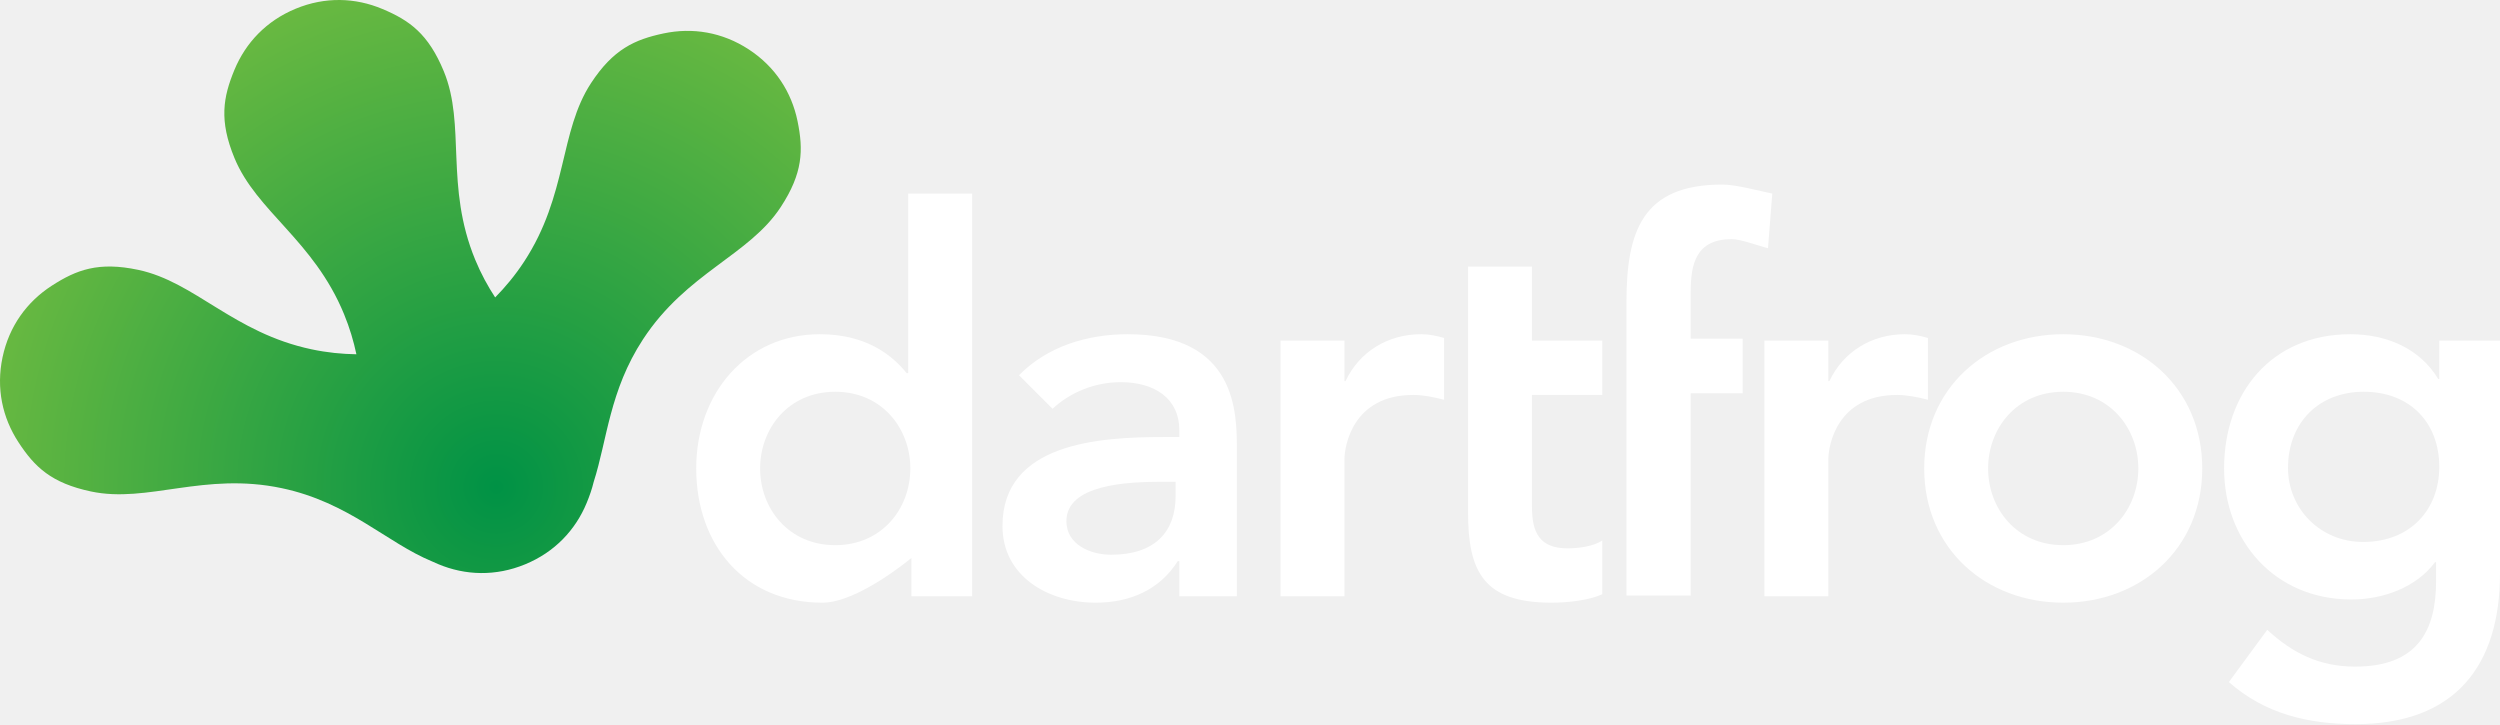
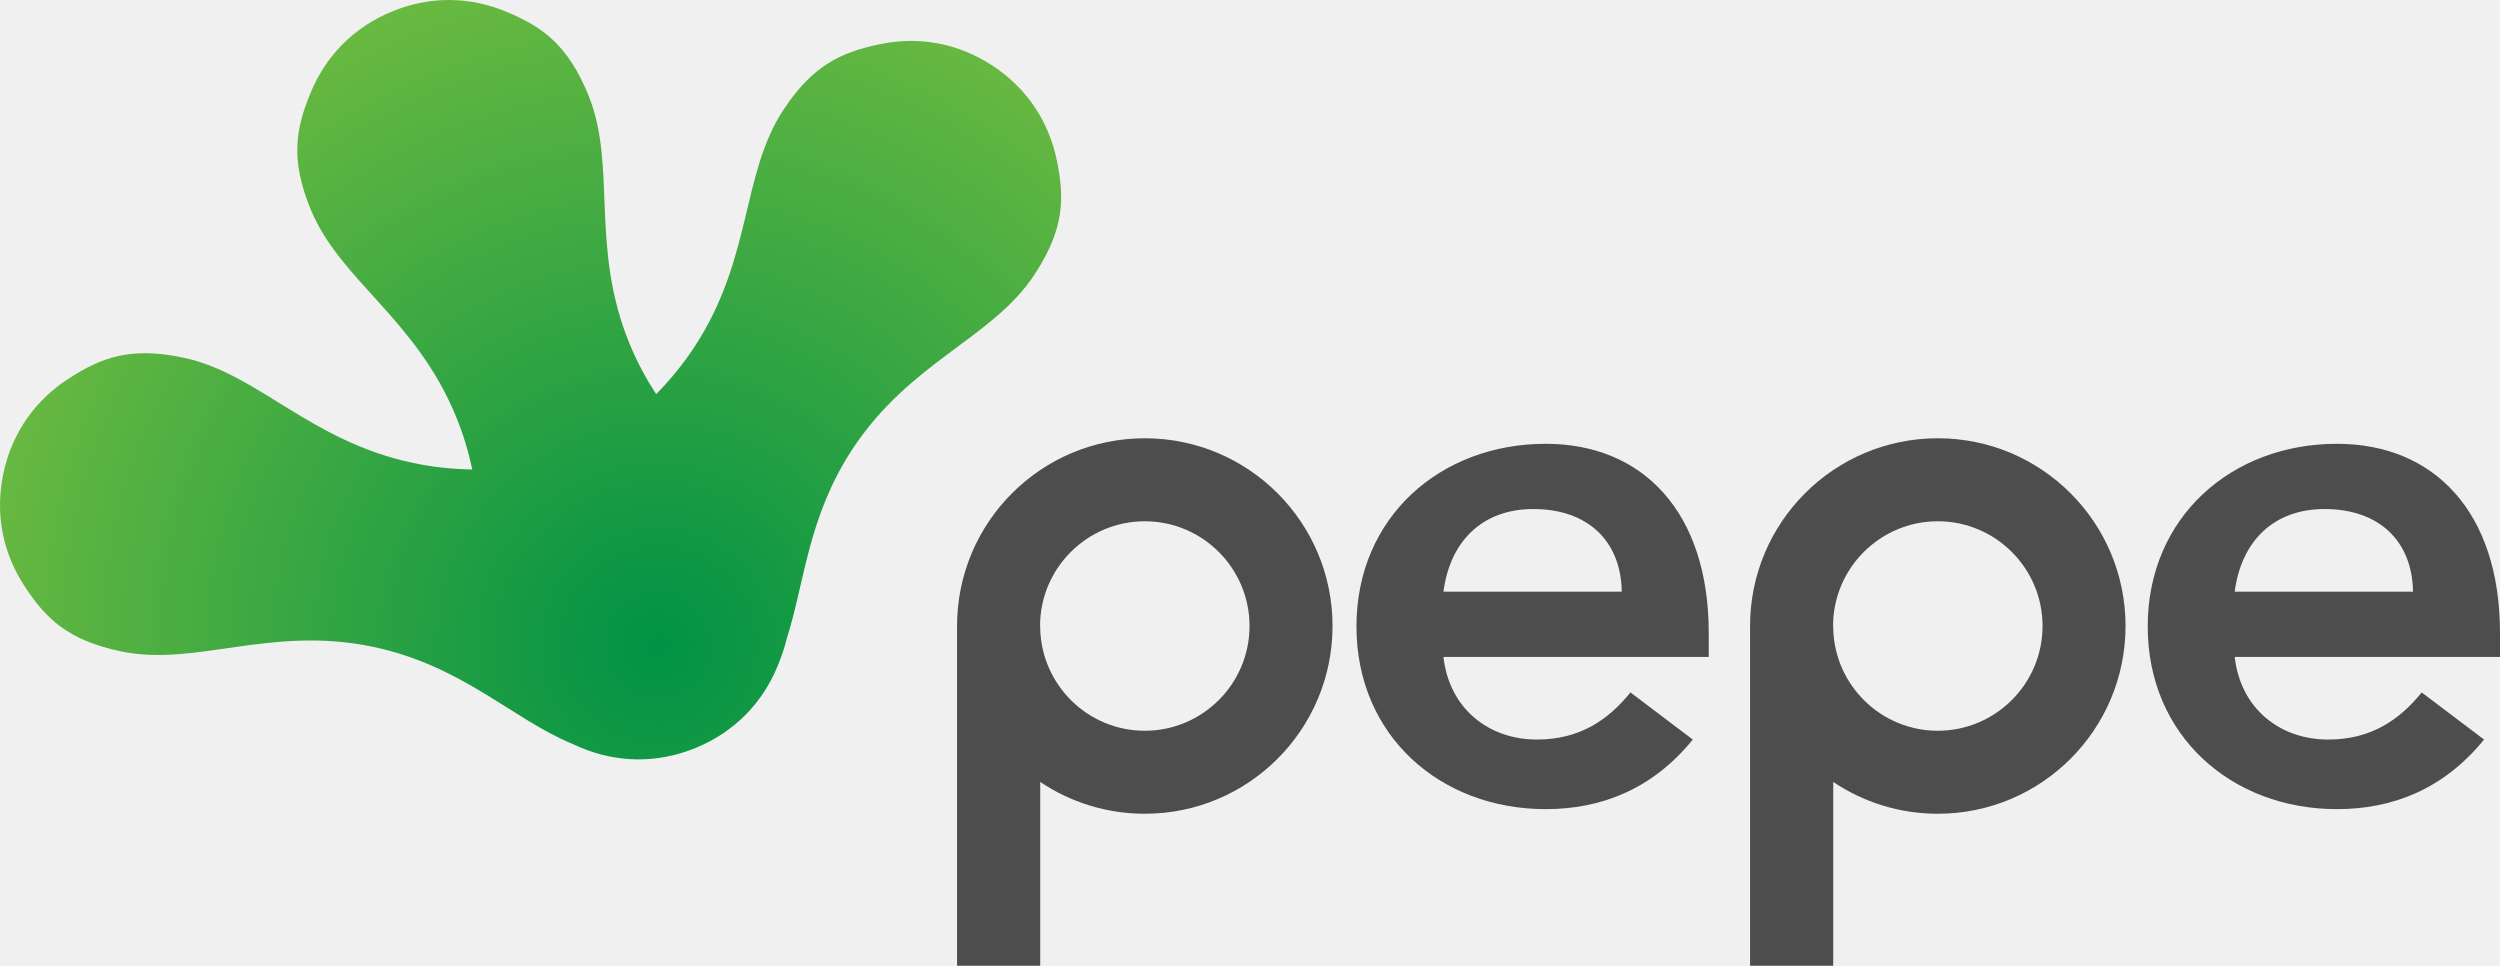
- <svg xmlns="http://www.w3.org/2000/svg" version="1.1" id="Layer_1" x="0px" y="0px" width="598.71px" height="173.417px" viewBox="0 0 598.71 173.417" enable-background="new 0 0 598.71 173.417" xml:space="preserve">
-   <g>
-     <path fill="#FFFFFF" d="M218.269,133.619c0,0-12.758,10.714-21.305,10.714c-18.877,0-30.231-14.031-30.231-32.145   s12.118-32.148,29.594-32.148c11.481,0,17.603,5.358,20.794,9.313h0.38V46.364h15.309v96.438h-14.542V133.619z M200.025,130.558   c11.227,0,17.986-8.803,17.986-18.369c0-9.567-6.759-18.37-17.986-18.37c-11.224,0-17.987,8.803-17.987,18.37   C182.039,121.755,188.801,130.558,200.025,130.558z" />
-     <path fill="#FFFFFF" d="M282.432,134.383h-0.384c-4.335,6.889-11.48,9.95-19.644,9.95c-11.354,0-22.325-6.252-22.325-18.37   c0-19.9,23.218-21.301,38.527-21.301h3.825v-1.66c0-7.526-5.869-11.481-14.032-11.481c-6.379,0-12.245,2.555-16.329,6.379   l-8.037-8.036c6.763-6.889,16.329-9.823,26.023-9.823c26.152,0,26.152,18.88,26.152,27.557v35.206h-13.778V134.383z    M281.538,115.376h-3.188c-8.42,0-22.962,0.637-22.962,9.44c0,5.611,5.742,8.036,10.714,8.036c10.46,0,15.436-5.485,15.436-14.032   V115.376z" />
-     <path fill="#FFFFFF" d="M306.667,81.573h15.309v9.694h0.254c3.317-7.016,10.08-11.228,18.116-11.228   c1.91,0,3.698,0.384,5.485,0.894v14.799c-2.554-0.641-4.976-1.147-7.399-1.147c-14.415,0-16.456,12.118-16.456,15.433v32.785   h-15.309V81.573z" />
-     <path fill="#FFFFFF" d="M351.572,63.841h15.309v17.732h16.84v13.012h-16.84v26.786c0,6.123,1.787,9.95,8.547,9.95   c2.678,0,6.379-0.51,8.293-1.913v12.884c-3.191,1.531-8.547,2.041-12.117,2.041c-16.203,0-20.031-7.272-20.031-21.685V63.841z" />
-     <path fill="#FFFFFF" d="M422.547,81.573h15.309v9.694h0.254c3.317-7.016,10.076-11.228,18.113-11.228   c1.913,0,3.701,0.384,5.484,0.894v14.799c-2.551-0.641-4.975-1.147-7.398-1.147c-14.412,0-16.453,12.118-16.453,15.433v32.785   h-15.309V81.573z" />
-     <path fill="#FFFFFF" d="M494.109,80.04c18.496,0,33.295,12.885,33.295,32.148c0,19.26-14.799,32.145-33.295,32.145   c-18.497,0-33.293-12.885-33.293-32.145C460.816,92.925,475.612,80.04,494.109,80.04z M494.109,130.558   c11.227,0,17.986-8.803,17.986-18.369c0-9.567-6.76-18.37-17.986-18.37c-11.225,0-17.986,8.803-17.986,18.37   C476.123,121.755,482.885,130.558,494.109,130.558z" />
-     <path fill="#FFFFFF" d="M598.71,81.573v55.744c0,22.067-10.714,36.1-34.569,36.1c-11.354,0-21.685-2.424-30.361-10.077   l9.188-12.501c6.122,5.612,12.501,8.803,21.047,8.803c14.796,0,19.391-8.419,19.391-20.54v-4.462h-0.257   c-4.465,5.995-12.374,8.927-20.026,8.927c-18.371,0-30.488-14.032-30.488-31.378c0-18.113,11.354-32.148,30.234-32.148   c8.546,0,16.582,3.317,21.047,10.717h0.254v-9.184H598.71z M547.941,112.059c0,9.696,7.652,17.732,17.986,17.732   c11.352,0,18.24-7.782,18.24-17.986c0-10.587-7.016-17.986-18.113-17.986C555.338,93.818,547.941,101.218,547.941,112.059z" />
-     <path fill="#FFFFFF" d="M389.511,72.391c0-17.045,3.847-28.193,22.94-28.193c3.333,0,8.779,1.521,11.982,2.161l-1.027,13.075   c-2.176-0.514-6.469-2.165-8.648-2.165c-8.586,0-9.865,5.896-9.865,12.688v11.148h12.452v13.072h-12.452v48.443h-15.382V72.391z" />
-   </g>
+ <svg xmlns="http://www.w3.org/2000/svg" version="1.1" id="Layer_1" x="0px" y="0px" width="451.797px" height="174.521px" viewBox="0 0 451.797 174.521" enable-background="new 0 0 451.797 174.521" xml:space="preserve">
  <radialGradient id="SVGID_1_" cx="118.885" cy="116.618" r="165.687" gradientUnits="userSpaceOnUse">
    <stop offset="0" style="stop-color:#009245" />
    <stop offset="1" style="stop-color:#8CC63F" />
  </radialGradient>
  <path fill="url(#SVGID_1_)" d="M179.334,11.843c-6.38-4.176-13.525-5.299-20.42-3.839c-6.894,1.46-12.045,3.767-17.377,11.911  c-7.607,11.622-5.555,26.76-16.02,42.746c-2.164,3.305-4.508,6.1-6.933,8.566c-1.762-2.692-3.392-5.661-4.779-9.027  c-7.285-17.666-2.22-32.27-7.517-45.113c-3.711-8.998-8.214-12.213-14.712-14.939c-6.499-2.726-13.699-2.975-20.75-0.067  c-7.049,2.907-12.011,8.173-14.699,14.687s-3.692,12.067,0.019,21.066c5.296,12.842,18.947,19.695,26.232,37.361  c1.372,3.324,2.313,6.537,2.974,9.647c-3.395-0.052-6.959-0.384-10.743-1.187c-18.693-3.963-27.907-16.147-41.496-19.027  c-9.523-2.019-14.803-0.023-20.722,3.8C6.473,72.253,2.195,78.085,0.613,85.544c-1.581,7.461-0.032,14.5,3.826,20.395  c3.859,5.897,7.837,9.744,17.36,11.764c13.588,2.881,27.033-4.748,45.727-0.784c16.061,3.404,25.088,13.046,35.929,17.522  c0.492,0.225,0.99,0.445,1.504,0.662c6.498,2.724,13.76,2.95,20.809,0.041c7.051-2.905,12.041-8.185,14.729-14.696  c0.711-1.726,1.283-3.374,1.682-5.036c3.236-10.084,3.795-21.904,11.81-34.148c10.467-15.99,25.38-20.057,32.987-31.678  c5.331-8.145,5.441-13.678,4.022-20.58C189.576,22.103,185.715,16.02,179.334,11.843z" />
+   <g>
+     <path fill="#4D4D4D" d="M260.857,118.716c1.048,9.301,8.122,14.934,16.898,14.934c7.859,0,12.969-3.668,16.898-8.515l11.266,8.515   c-7.336,9.039-16.637,12.576-26.592,12.576c-18.994,0-34.19-13.231-34.19-33.012s15.196-33.011,34.19-33.011   c17.553,0,29.475,12.313,29.475,34.19v4.322H260.857z M293.082,106.927c-0.131-9.17-6.156-14.935-15.98-14.935   c-9.301,0-15.064,5.896-16.244,14.935H293.082z" />
+     <path fill="#4D4D4D" d="M403.852,118.716c1.048,9.301,8.122,14.934,16.898,14.934c7.859,0,12.969-3.668,16.898-8.515l11.266,8.515   c-7.336,9.039-16.637,12.576-26.592,12.576c-18.994,0-34.19-13.231-34.19-33.012s15.196-33.011,34.19-33.011   c17.553,0,29.475,12.313,29.475,34.19v4.322H403.852z M436.076,106.927c-0.131-9.17-6.156-14.935-15.98-14.935   c-9.301,0-15.064,5.896-16.244,14.935H436.076z" />
+     <path fill="#4D4D4D" d="M206.886,79.203c-18.738,0-33.928,15.19-33.928,33.929v61.389h15.029V141.31   c5.401,3.631,11.902,5.75,18.899,5.75c18.738,0,33.928-15.19,33.928-33.928C240.814,94.394,225.624,79.203,206.886,79.203z    M206.886,132.06c-10.245,0-18.595-8.187-18.899-18.359v-0.568h-0.029c0-10.438,8.491-18.929,18.928-18.929   s18.928,8.491,18.928,18.929C225.814,123.568,217.323,132.06,206.886,132.06z" />
+     <path fill="#4D4D4D" d="M350.197,79.203c-18.737,0-33.928,15.19-33.928,33.929v61.389h15.029V141.31   c5.4,3.631,11.902,5.75,18.898,5.75c18.738,0,33.929-15.19,33.929-33.928C384.126,94.394,368.936,79.203,350.197,79.203z    M350.197,132.06c-10.244,0-18.595-8.187-18.898-18.359v-0.568h-0.029c0-10.438,8.491-18.929,18.928-18.929   c10.438,0,18.929,8.491,18.929,18.929C369.126,123.568,360.635,132.06,350.197,132.06z" />
+   </g>
</svg>
